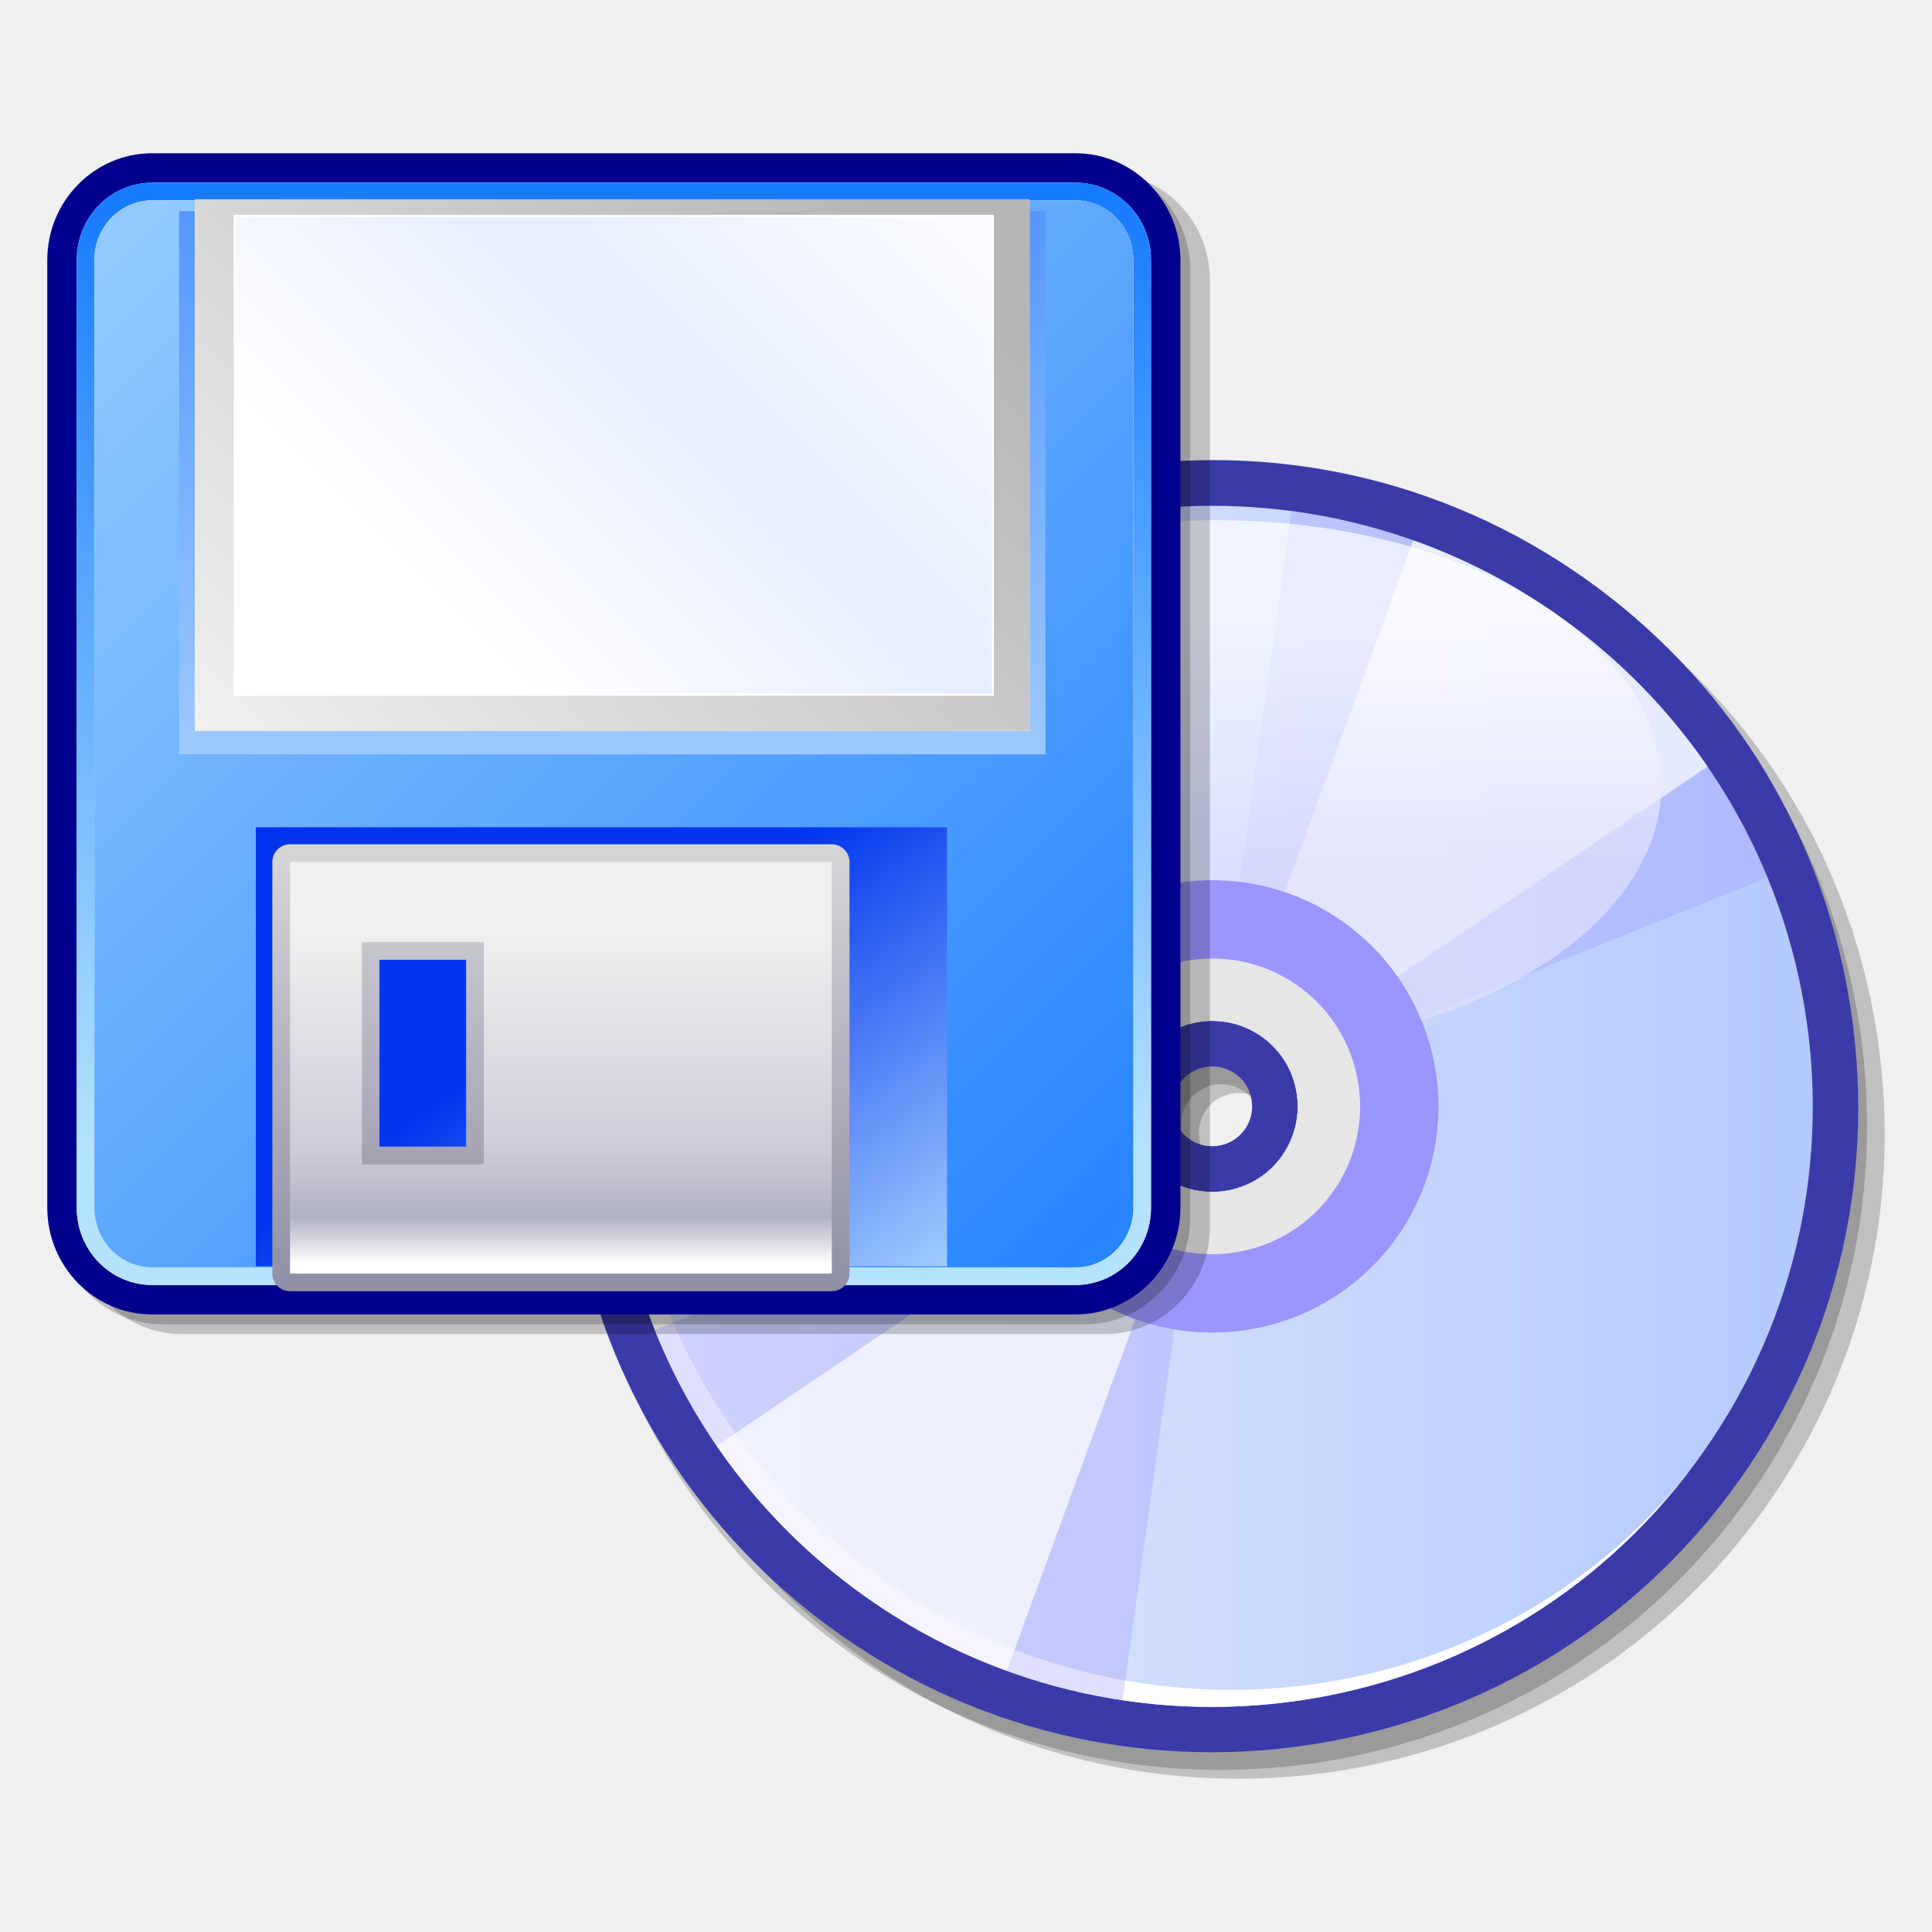
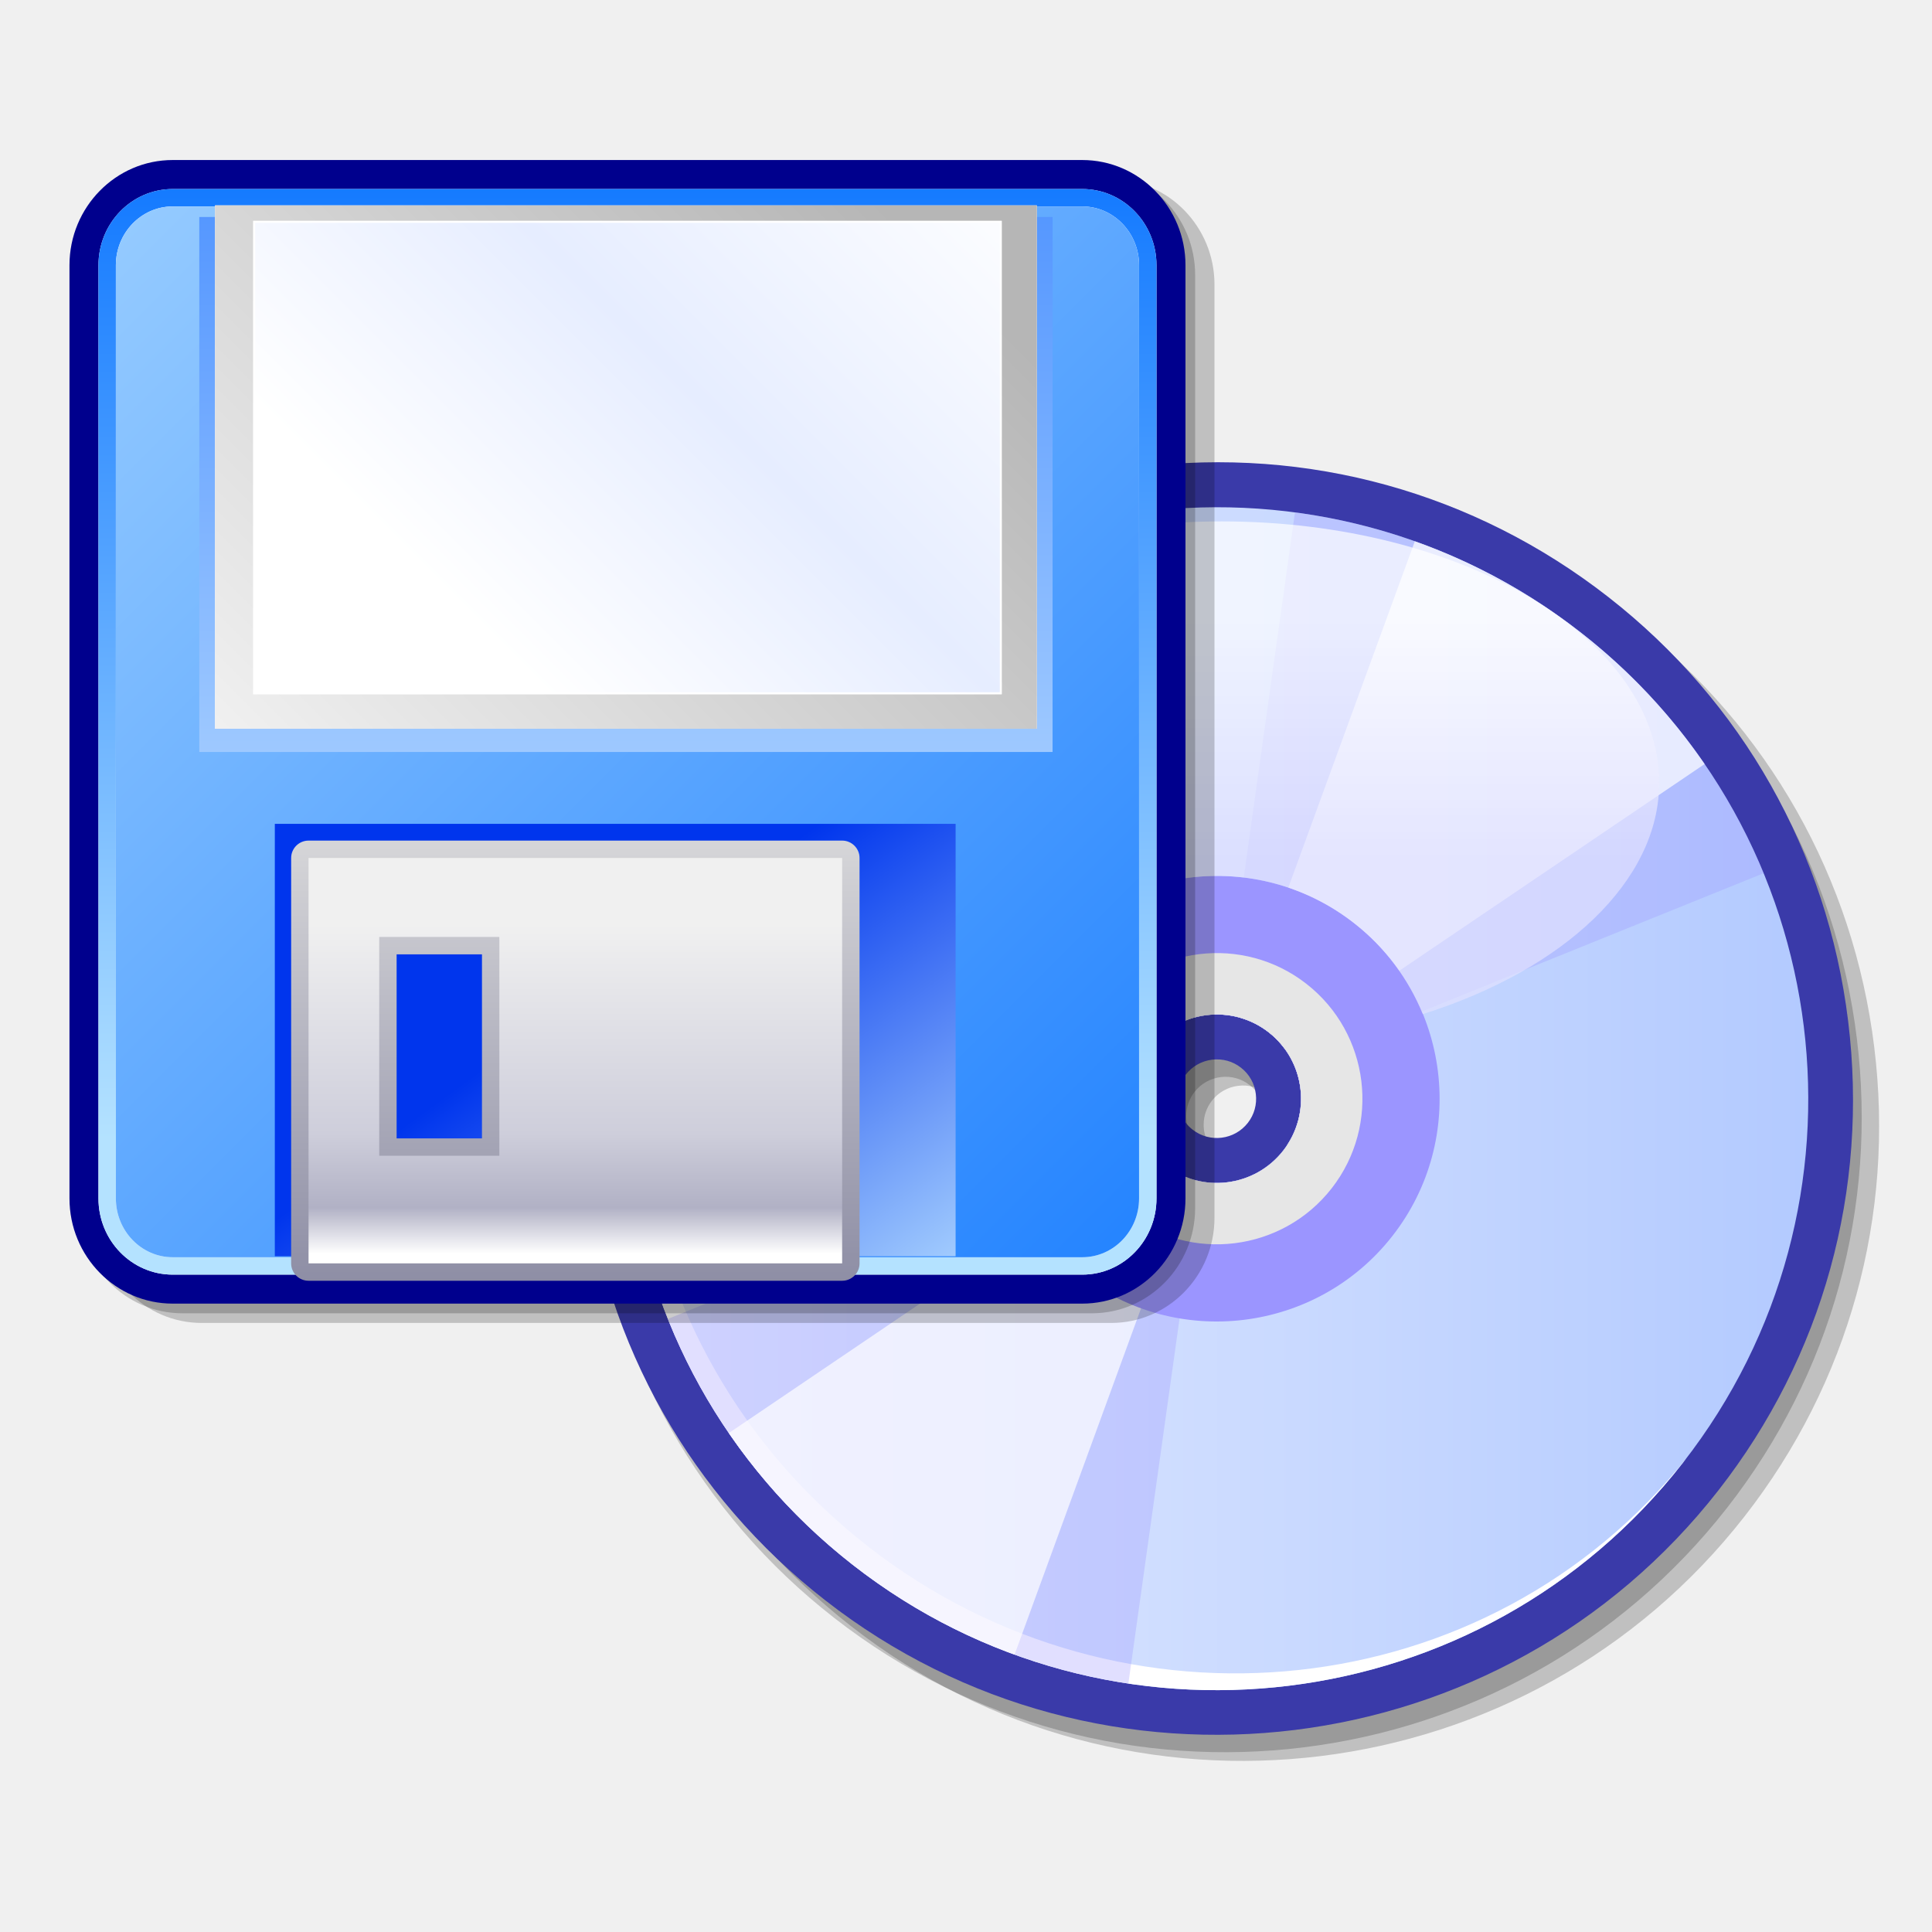
- <svg xmlns="http://www.w3.org/2000/svg" width="128" height="128" viewBox="0 0 546.133 546.133" style="overflow:visible" xml:space="preserve" id="svg4259" version="1.1">
+ <svg xmlns="http://www.w3.org/2000/svg" width="128" height="128" viewBox="0 0 128 128" style="overflow:visible" xml:space="preserve" id="svg4259" version="1.1">
  <defs id="defs4382">
    <linearGradient id="XMLID_1_" gradientUnits="userSpaceOnUse" x1="129" y1="11" x2="129" y2="245">
      <stop offset="0" style="stop-color:#494949" id="stop4265" />
      <stop offset="1" style="stop-color:#000000" id="stop4266" />
    </linearGradient>
    <linearGradient id="XMLID_2_" gradientUnits="userSpaceOnUse" x1="29.053" y1="29.053" x2="226.947" y2="226.947">
      <stop offset="0" style="stop-color:#FFFFFF" id="stop4273" />
      <stop offset="1" style="stop-color:#DADADA" id="stop4274" />
    </linearGradient>
  </defs>
  <path style="font-size:12px;fill:none" d="m 256,546.133 -256,0 0,-256 256,0 0,256 z" id="path4279" />
-   <g id="g4280" transform="matrix(2.94969,0,0,2.94969,-104.7361,-104.7095)" style="font-size:12px;stroke:#000000">
+   <g id="g4280" transform="matrix(0.6808726,0,0,0.6808726,-22.65785,-23.56836)" style="font-size:12px;stroke:#000000">
    <g id="g4281">
      <g style="opacity:0.2" id="g4282">
        <path style="stroke:none" d="m 146.657,82.607 c -16.417,2.021 -31.063,10.315 -41.241,23.351 -10.178,13.036 -14.672,29.257 -12.651,45.673 2.021,16.416 10.313,31.063 23.352,41.24 26.911,21.012 65.9,16.211 86.912,-10.699 10.163,-13.016 14.646,-29.234 12.622,-45.67 C 213.628,120.068 205.343,105.42 192.327,95.255 179.291,85.08 163.071,80.587 146.657,82.607 m 5.211,64.473 c -0.933,-0.729 -1.468,-1.832 -1.468,-3.021 0,-0.859 0.279,-1.67 0.809,-2.348 0.629,-0.803 1.534,-1.316 2.55,-1.441 1.014,-0.125 2.014,0.15 2.816,0.779 0.805,0.629 1.315,1.533 1.441,2.547 0.124,1.02 -0.153,2.021 -0.779,2.824 -1.299,1.66 -3.706,1.957 -5.369,0.66 z" id="path4283" />
      </g>
      <g style="opacity:0.2" id="g4284">
        <path style="stroke:none" d="m 144.964,81.762 c -16.417,2.019 -31.063,10.313 -41.241,23.349 -10.179,13.034 -14.671,29.256 -12.65,45.676 2.021,16.412 10.313,31.059 23.351,41.238 26.912,21.012 65.9,16.211 86.913,-10.699 10.162,-13.016 14.645,-29.234 12.62,-45.672 C 211.936,119.22 203.651,104.573 190.635,94.41 177.597,84.232 161.378,79.741 144.964,81.762 m 5.211,64.47 c -0.935,-0.727 -1.467,-1.828 -1.467,-3.02 0,-0.859 0.277,-1.67 0.807,-2.348 0.628,-0.805 1.534,-1.316 2.552,-1.443 1.013,-0.125 2.014,0.152 2.814,0.781 0.808,0.629 1.317,1.533 1.44,2.547 0.128,1.018 -0.152,2.02 -0.779,2.824 -1.297,1.659 -3.704,1.956 -5.367,0.659 z" id="path4285" />
      </g>
      <path style="fill:#3a3aa9;stroke:none" d="m 144.117,80.067 c -16.417,2.021 -31.062,10.314 -41.241,23.352 -10.179,13.035 -14.671,29.255 -12.65,45.673 2.021,16.414 10.313,31.061 23.351,41.24 26.913,21.01 65.902,16.211 86.912,-10.699 10.162,-13.016 14.646,-29.234 12.622,-45.67 C 211.09,117.528 202.804,102.88 189.788,92.717 176.751,82.54 160.533,78.046 144.117,80.067 m 5.21,64.472 c -0.932,-0.729 -1.466,-1.83 -1.466,-3.02 0,-0.857 0.277,-1.672 0.807,-2.346 0.628,-0.807 1.534,-1.318 2.552,-1.445 1.015,-0.125 2.015,0.152 2.816,0.781 0.805,0.629 1.316,1.531 1.439,2.549 0.126,1.016 -0.151,2.018 -0.778,2.82 -1.298,1.663 -3.705,1.96 -5.37,0.661 z" id="path4286" />
      <linearGradient id="XMLID_3_" gradientUnits="userSpaceOnUse" x1="94.268" y1="141.525" x2="209.098" y2="141.525">
        <stop offset="0" style="stop-color:#E6EDFF" id="stop4288" />
        <stop offset="1" style="stop-color:#B3CAFF" id="stop4289" />
      </linearGradient>
      <path style="fill:url(#XMLID_3_);stroke:none" d="m 106.322,106.108 c -19.56,25.052 -15.106,61.218 9.944,80.779 25.055,19.559 61.217,15.109 80.775,-9.945 19.56,-25.051 15.105,-61.217 -9.944,-80.776 -25.052,-19.562 -61.215,-15.11 -80.775,9.942 m 51.823,40.462 c -2.784,3.566 -7.944,4.199 -11.509,1.418 -3.562,-2.783 -4.198,-7.943 -1.412,-11.508 2.777,-3.564 7.942,-4.201 11.504,-1.418 3.561,2.78 4.2,7.946 1.417,11.508 z" id="path4293" />
      <path style="fill:#ffffff;stroke:none" d="m 158.855,145.658 c 2.726,-3.49 2.043,-8.598 -1.518,-11.379 -3.564,-2.783 -8.676,-2.203 -11.404,1.289 -0.116,0.148 -0.224,0.309 -0.331,0.469 2.854,-3.162 7.717,-3.633 11.125,-0.975 3.407,2.658 4.129,7.494 1.753,11.027 0.127,-0.142 0.256,-0.28 0.375,-0.431 m -41.16,39.399 c -24.898,-19.438 -29.762,-54.873 -11.006,-79.405 -0.122,0.152 -0.246,0.302 -0.367,0.456 -19.56,25.052 -15.106,61.218 9.944,80.779 25.055,19.559 61.217,15.109 80.775,-9.945 0.12,-0.154 0.237,-0.313 0.356,-0.465 -19.251,24.146 -54.803,28.021 -79.702,8.58 z" id="path4294" />
      <path style="opacity:0.3;fill:#9b95ff;stroke:none" d="M 187.098,96.166 C 178.722,89.625 169.104,85.774 159.282,84.475 l -2.942,20.989 -3.91,27.906 c 1.514,0.135 3.011,0.688 4.299,1.693 1.063,0.834 1.861,1.877 2.392,3.031 l 25.7,-10.395 20.073,-8.115 c -3.673,-8.93 -9.643,-17.055 -17.796,-23.418 z" id="path4295" />
      <path style="opacity:0.7;fill:#ffffff;stroke:none" d="m 199.146,108.961 c -3.252,-4.742 -7.274,-9.073 -12.049,-12.796 -5.013,-3.916 -10.471,-6.865 -16.151,-8.884 -4.728,12.941 -9.022,24.709 -9.022,24.709 0,0 -3.65,9.985 -7.921,21.677 0.961,0.283 1.885,0.742 2.725,1.395 0.594,0.467 1.101,1.002 1.53,1.582 12.291,-8.318 29.572,-20.019 40.888,-27.683 z" id="path4296" />
      <path style="opacity:0.3;fill:#9b95ff;stroke:none" d="m 149.933,149.523 c -1.168,-0.254 -2.296,-0.754 -3.297,-1.535 -1.218,-0.957 -2.089,-2.193 -2.604,-3.547 l -26.489,10.713 -19.278,7.799 c 3.652,9.131 9.691,17.445 18.002,23.934 8.089,6.314 17.334,10.125 26.808,11.547 l 2.95,-21.039 3.908,-27.872 z" id="path4297" />
      <path style="opacity:0.7;fill:#ffffff;stroke:none" d="m 146.636,147.988 c -0.603,-0.477 -1.12,-1.021 -1.553,-1.615 -10.455,7.08 -19.458,13.178 -19.458,13.178 0,0 -10.159,6.877 -21.428,14.51 3.259,4.752 7.287,9.092 12.069,12.826 4.891,3.816 10.204,6.717 15.734,8.729 4.78,-13.086 11.93,-32.662 16.939,-46.371 -0.811,-0.29 -1.588,-0.702 -2.303,-1.257 z" id="path4298" />
      <path style="fill:#9b95ff;stroke:none" d="m 134.589,128.176 c -7.358,9.425 -5.677,23.083 3.748,30.443 9.426,7.361 23.081,5.678 30.438,-3.748 7.36,-9.424 5.678,-23.08 -3.745,-30.44 -9.426,-7.358 -23.081,-5.678 -30.441,3.745 m 23.556,18.394 c -2.784,3.566 -7.944,4.199 -11.509,1.418 -3.562,-2.783 -4.198,-7.943 -1.412,-11.508 2.777,-3.564 7.942,-4.201 11.504,-1.418 3.561,2.78 4.2,7.946 1.417,11.508 z" id="path4299" />
      <path style="fill:#e6e6e6;stroke:none" d="m 140.511,132.803 c -4.811,6.16 -3.714,15.086 2.446,19.896 6.162,4.809 15.088,3.709 19.896,-2.449 4.81,-6.16 3.712,-15.088 -2.451,-19.9 -6.158,-4.809 -15.081,-3.711 -19.891,2.453 m 17.634,13.767 c -2.784,3.566 -7.944,4.199 -11.509,1.418 -3.562,-2.783 -4.198,-7.943 -1.412,-11.508 2.777,-3.564 7.942,-4.201 11.504,-1.418 3.561,2.78 4.2,7.946 1.417,11.508 z" id="path4300" />
      <linearGradient id="XMLID_4_" gradientUnits="userSpaceOnUse" x1="152.153" y1="118.248" x2="152.153" y2="94.943">
        <stop offset="0" style="stop-color:#E1E1FF" id="stop4302" />
        <stop offset="1" style="stop-color:#FFFFFF" id="stop4303" />
      </linearGradient>
      <path style="opacity:0.7;fill:url(#XMLID_4_);stroke:none" d="m 152.153,85.35 c -23.473,0 -42.57,11.415 -42.57,25.447 0,9.445 8.732,17.876 22.161,22.258 0.722,-1.705 1.653,-3.352 2.845,-4.878 7.36,-9.423 21.015,-11.104 30.44,-3.745 3.074,2.404 5.311,5.483 6.693,8.862 13.774,-4.328 23.001,-12.974 23.001,-22.497 10e-4,-14.033 -19.098,-25.447 -42.57,-25.447 z" id="path4307" />
    </g>
    <g id="g4308">
      <path style="opacity:0.2;stroke:none" d="m 52.906,52.067 c -5.54,0 -10.047,4.591 -10.047,10.236 l 0,90.806 c 0,5.646 4.507,10.236 10.047,10.236 l 88.501,0 c 5.539,0 10.046,-4.59 10.046,-10.236 l 0,-90.806 c 0,-5.645 -4.507,-10.236 -10.046,-10.236 l -88.501,0 z" id="path4309" />
      <path style="opacity:0.2;stroke:none" d="m 51.025,51.126 c -5.54,0 -10.047,4.592 -10.047,10.235 l 0,90.806 c 0,5.646 4.507,10.238 10.047,10.238 l 88.501,0 c 5.538,0 10.045,-4.592 10.045,-10.238 l 0,-90.805 c 0,-5.644 -4.507,-10.235 -10.045,-10.235 l -88.501,0 z" id="path4310" />
      <path style="fill:#00008d;stroke:none" d="m 50.084,50.186 c -5.539,0 -10.046,4.591 -10.046,10.235 l 0,90.807 c 0,5.646 4.507,10.236 10.046,10.236 l 88.501,0 c 5.539,0 10.046,-4.59 10.046,-10.236 l 0,-90.807 c 0,-5.645 -4.507,-10.235 -10.046,-10.235 l -88.501,0 z" id="path4311" />
      <path style="fill:#ffffff;stroke:none" d="m 145.81,151.229 c 0,4.098 -3.236,7.414 -7.225,7.414 l -88.501,0 c -3.989,0 -7.225,-3.316 -7.225,-7.414 l 0,-90.808 c 0,-4.094 3.235,-7.414 7.225,-7.414 l 88.501,0 c 3.988,0 7.225,3.32 7.225,7.414 l 0,90.808 z" id="path4312" />
      <linearGradient id="XMLID_5_" gradientUnits="userSpaceOnUse" x1="505.783" y1="2179.052" x2="505.783" y2="2736.409" gradientTransform="matrix(0.1875,0,0,-0.1875,-0.5,554)">
        <stop offset="0" style="stop-color:#B4E2FF" id="stop4314" />
        <stop offset="1" style="stop-color:#006DFF" id="stop4315" />
      </linearGradient>
      <path style="fill:url(#XMLID_5_);stroke:none" d="m 145.81,151.229 c 0,4.098 -3.236,7.414 -7.225,7.414 l -88.501,0 c -3.989,0 -7.225,-3.316 -7.225,-7.414 l 0,-90.808 c 0,-4.094 3.235,-7.414 7.225,-7.414 l 88.501,0 c 3.988,0 7.225,3.32 7.225,7.414 l 0,90.808 z" id="path4319" />
      <path style="fill:#ffffff;stroke:none" d="m 50.084,54.702 c -3.05,0 -5.531,2.565 -5.531,5.719 l 0,90.807 c 0,3.154 2.481,5.723 5.531,5.723 l 88.501,0 c 3.05,0 5.53,-2.568 5.53,-5.723 l 0,-90.807 c 0,-3.154 -2.48,-5.719 -5.53,-5.719 l -88.501,0 z" id="path4320" />
      <linearGradient id="XMLID_6_" gradientUnits="userSpaceOnUse" x1="45.424" y1="56.916" x2="176.266" y2="187.758">
        <stop offset="0" style="stop-color:#94CAFF" id="stop4322" />
        <stop offset="1" style="stop-color:#006DFF" id="stop4323" />
      </linearGradient>
      <path style="fill:url(#XMLID_6_);stroke:none" d="m 50.084,54.702 c -3.05,0 -5.531,2.565 -5.531,5.719 l 0,90.807 c 0,3.154 2.481,5.723 5.531,5.723 l 88.501,0 c 3.05,0 5.53,-2.568 5.53,-5.723 l 0,-90.807 c 0,-3.154 -2.48,-5.719 -5.53,-5.719 l -88.501,0 z" id="path4327" />
      <linearGradient id="XMLID_7_" gradientUnits="userSpaceOnUse" x1="94.184" y1="41.658" x2="94.184" y2="138.733">
        <stop offset="0" style="stop-color:#428AFF" id="stop4329" />
        <stop offset="1" style="stop-color:#C9E6FF" id="stop4330" />
      </linearGradient>
      <path style="fill:url(#XMLID_7_);stroke:none" d="m 133.684,55.729 c 0,0 -78.818,0 -81.015,0 0,2.118 0,49.938 0,52.057 2.17,0 80.862,0 83.03,0 0,-2.118 0,-49.938 0,-52.057 -0.928,0 -2.015,0 -2.015,0 z" id="path4334" />
      <path style="fill:#ffffff;stroke:none" d="m 131.22,54.599 -77.02,0 0,50.928 79.97,0 0,-50.928 -2.95,0 z" id="path4335" />
      <linearGradient id="XMLID_8_" gradientUnits="userSpaceOnUse" x1="639.586" y1="2662.262" x2="331.888" y2="2354.564" gradientTransform="matrix(0.1875,0,0,-0.1875,-0.5,554)">
        <stop offset="0" style="stop-color:#B6B6B6" id="stop4337" />
        <stop offset="1" style="stop-color:#F0F0F0" id="stop4338" />
      </linearGradient>
      <path style="fill:url(#XMLID_8_);stroke:none" d="m 131.22,54.599 -77.02,0 0,50.928 79.97,0 0,-50.928 -2.95,0 z" id="path4342" />
      <path style="fill:#ffffff;stroke:#ffffff;stroke-width:0.188" d="m 58.013,56.201 c 0,2.102 0,43.772 0,45.872 2.157,0 70.487,0 72.643,0 0,-2.1 0,-43.77 0,-45.872 -2.156,0 -70.486,0 -72.643,0 z" id="path4343" />
      <linearGradient id="XMLID_9_" gradientUnits="userSpaceOnUse" x1="127.571" y1="45.9" x2="78.844" y2="94.627">
        <stop offset="0" style="stop-color:#FFFFFF" id="stop4345" />
        <stop offset="0.551" style="stop-color:#E6EDFF" id="stop4346" />
        <stop offset="1" style="stop-color:#FFFFFF" id="stop4347" />
      </linearGradient>
      <path style="fill:url(#XMLID_9_);stroke:#ffffff;stroke-width:0.188" d="m 58.013,56.201 c 0,2.102 0,43.772 0,45.872 2.157,0 70.487,0 72.643,0 0,-2.1 0,-43.77 0,-45.872 -2.156,0 -70.486,0 -72.643,0 z" id="path4353" />
      <linearGradient id="XMLID_10_" gradientUnits="userSpaceOnUse" x1="429.342" y1="2326.382" x2="626.694" y2="2055.823" gradientTransform="matrix(0.1875,0,0,-0.1875,-0.5,554)">
        <stop offset="0.27" style="stop-color:#0035ED" id="stop4355" />
        <stop offset="1" style="stop-color:#B0D9FF" id="stop4356" />
      </linearGradient>
      <path style="fill:url(#XMLID_10_);stroke:none" d="m 126.264,156.854 -66.245,0 0,-42.074 66.245,0 0,42.074 z" id="path4360" />
      <linearGradient id="XMLID_11_" gradientUnits="userSpaceOnUse" x1="89.262" y1="110.893" x2="89.262" y2="169.405">
        <stop offset="0" style="stop-color:#DFDFDF" id="stop4362" />
        <stop offset="1" style="stop-color:#7D7D99" id="stop4363" />
      </linearGradient>
      <path style="fill:url(#XMLID_11_);stroke:none" d="m 63.301,116.41 c -0.936,0 -1.693,0.759 -1.693,1.693 l 0,39.444 c 0,0.936 0.758,1.693 1.693,1.693 l 51.922,0 c 0.935,0 1.693,-0.758 1.693,-1.693 l 0,-39.444 c 0,-0.935 -0.759,-1.693 -1.693,-1.693 l -51.922,0 m 16.875,11.068 c 0,2.622 0,15.284 0,17.907 -2.058,0 -6.247,0 -8.305,0 0,-2.623 0,-15.285 0,-17.907 2.058,0 6.247,0 8.305,0 z" id="path4367" />
      <linearGradient id="XMLID_12_" gradientUnits="userSpaceOnUse" x1="478.728" y1="2290.199" x2="478.728" y2="2119.381" gradientTransform="matrix(0.1875,0,0,-0.1875,-0.5,554)">
        <stop offset="0" style="stop-color:#F0F0F0" id="stop4369" />
        <stop offset="0.635" style="stop-color:#CECEDB" id="stop4370" />
        <stop offset="0.86" style="stop-color:#B1B1C5" id="stop4371" />
        <stop offset="1" style="stop-color:#FFFFFF" id="stop4372" />
      </linearGradient>
      <path style="fill:url(#XMLID_12_);stroke:none" d="m 63.301,118.103 0,39.444 51.922,0 0,-39.444 -51.922,0 m 18.567,28.973 -11.69,0 0,-21.292 11.69,0 0,21.292 z" id="path4380" />
    </g>
  </g>
</svg>
